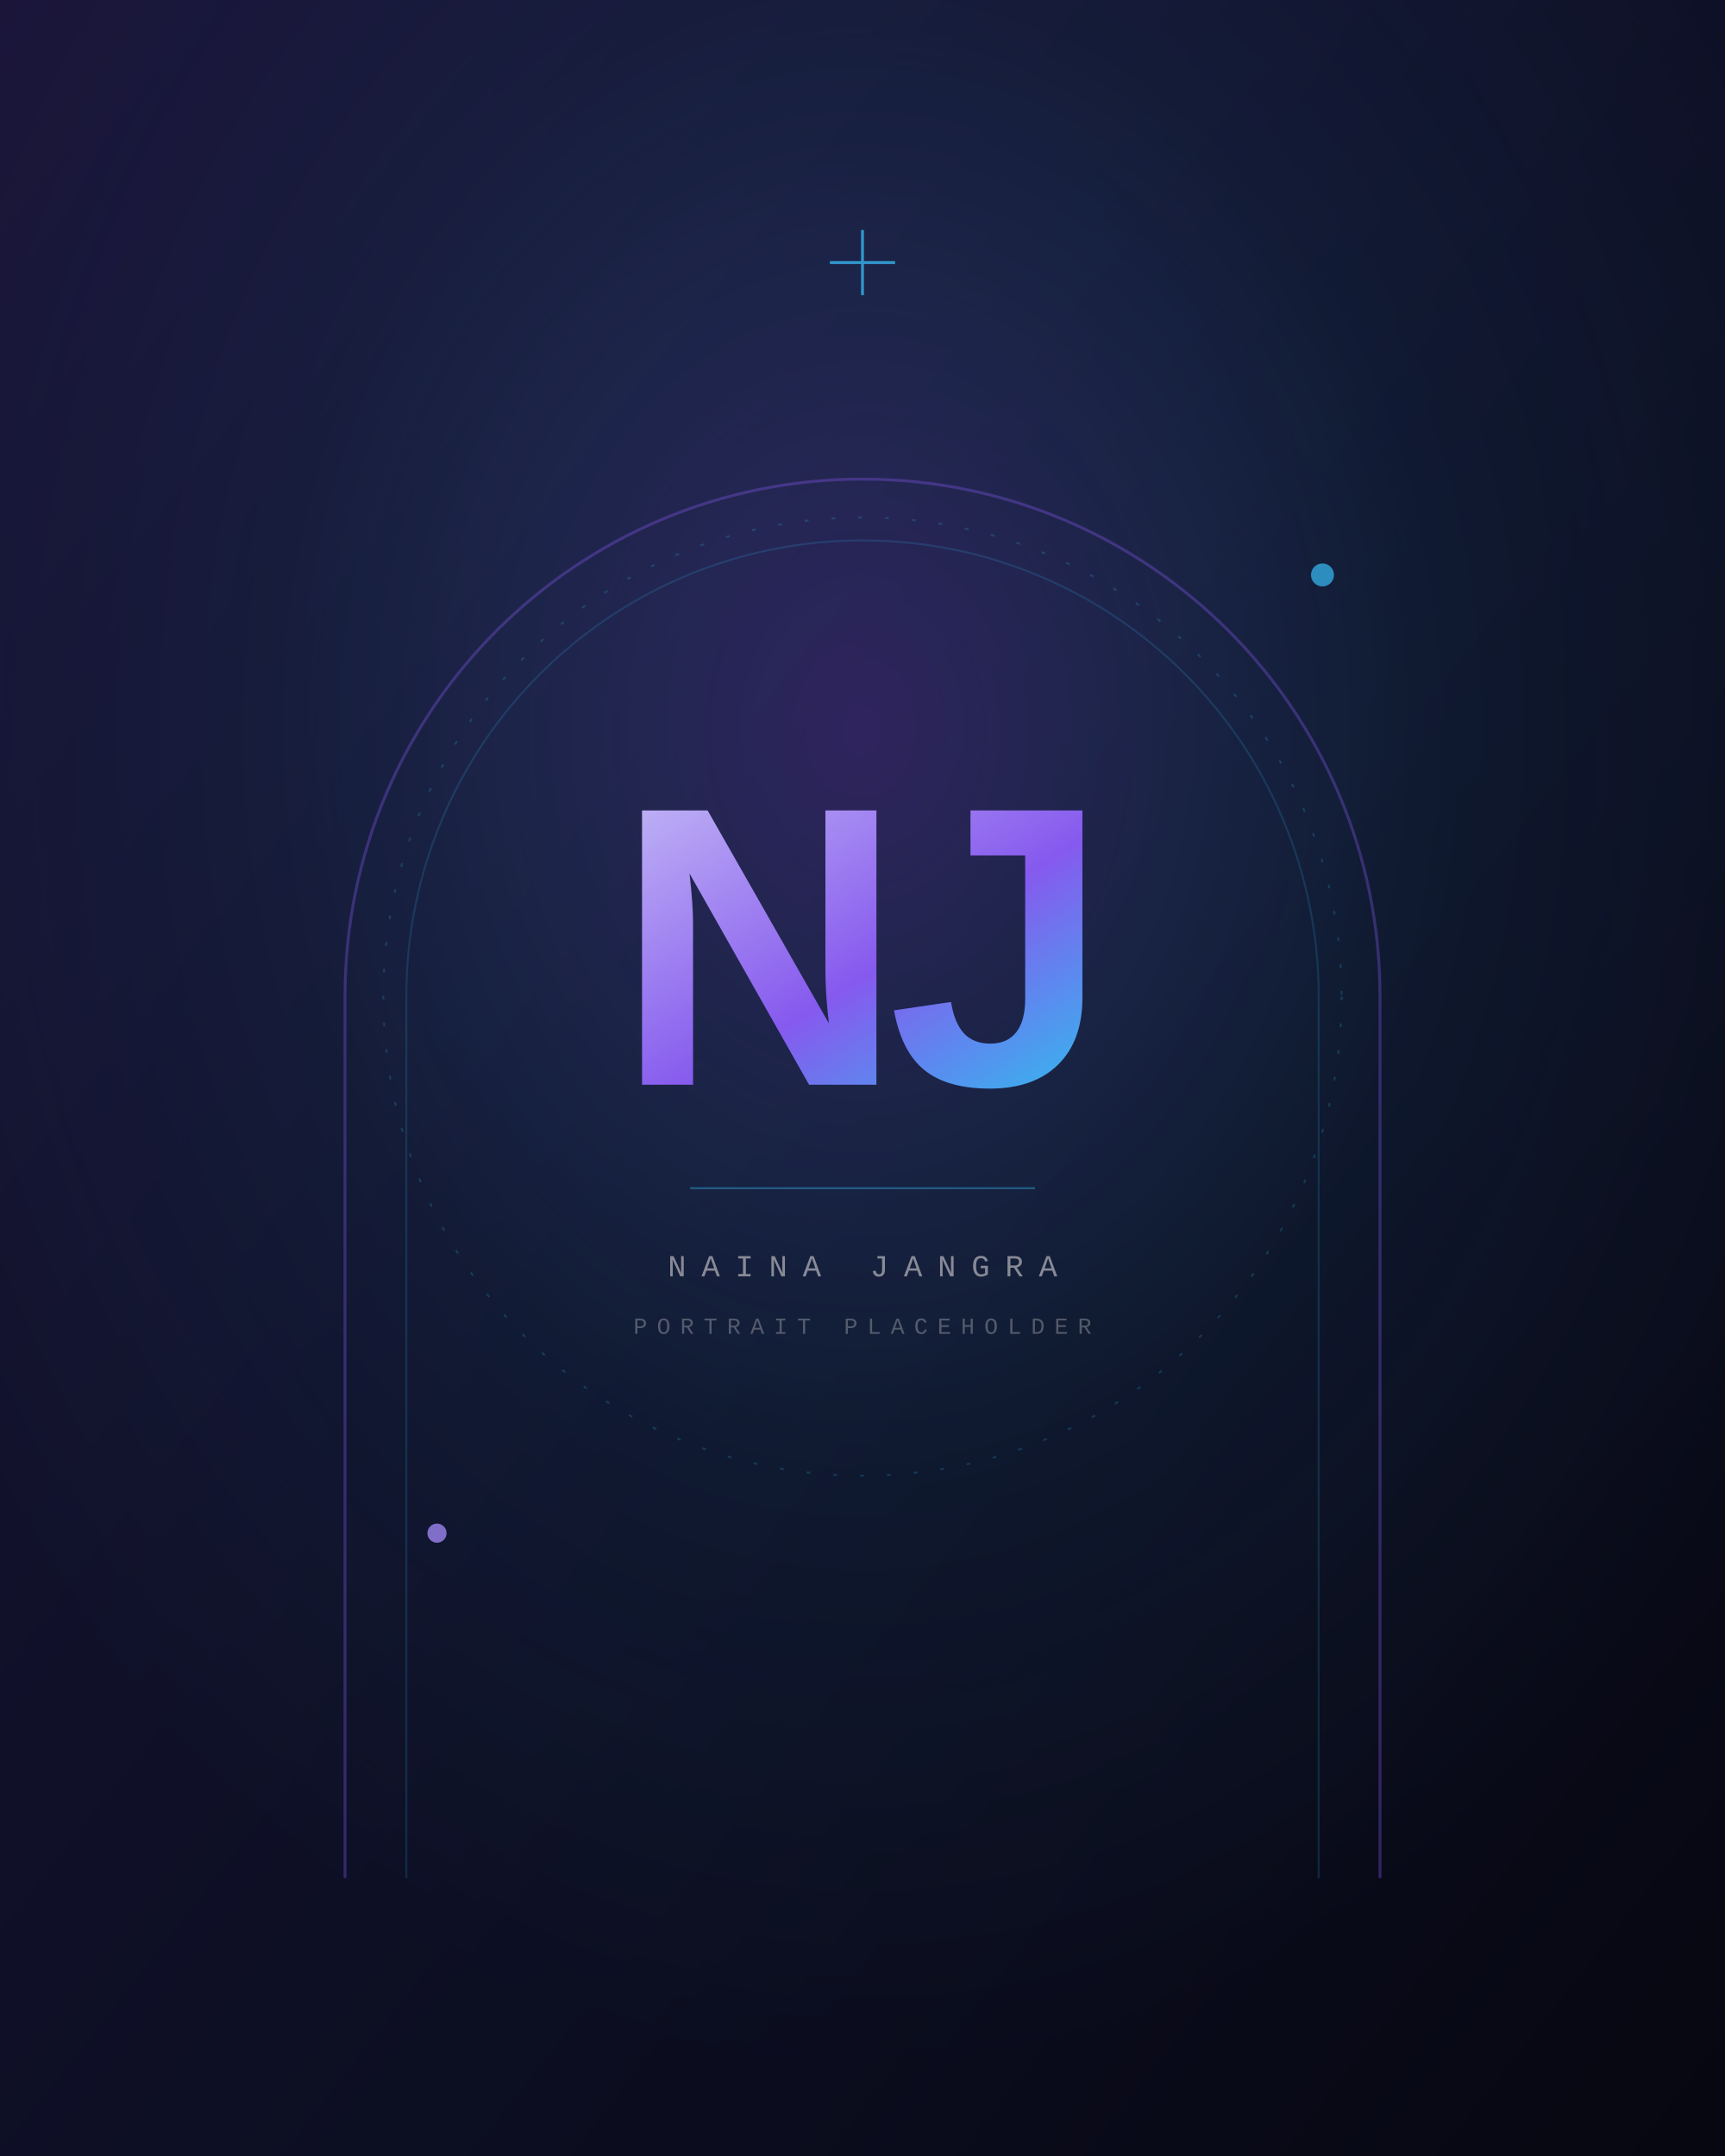
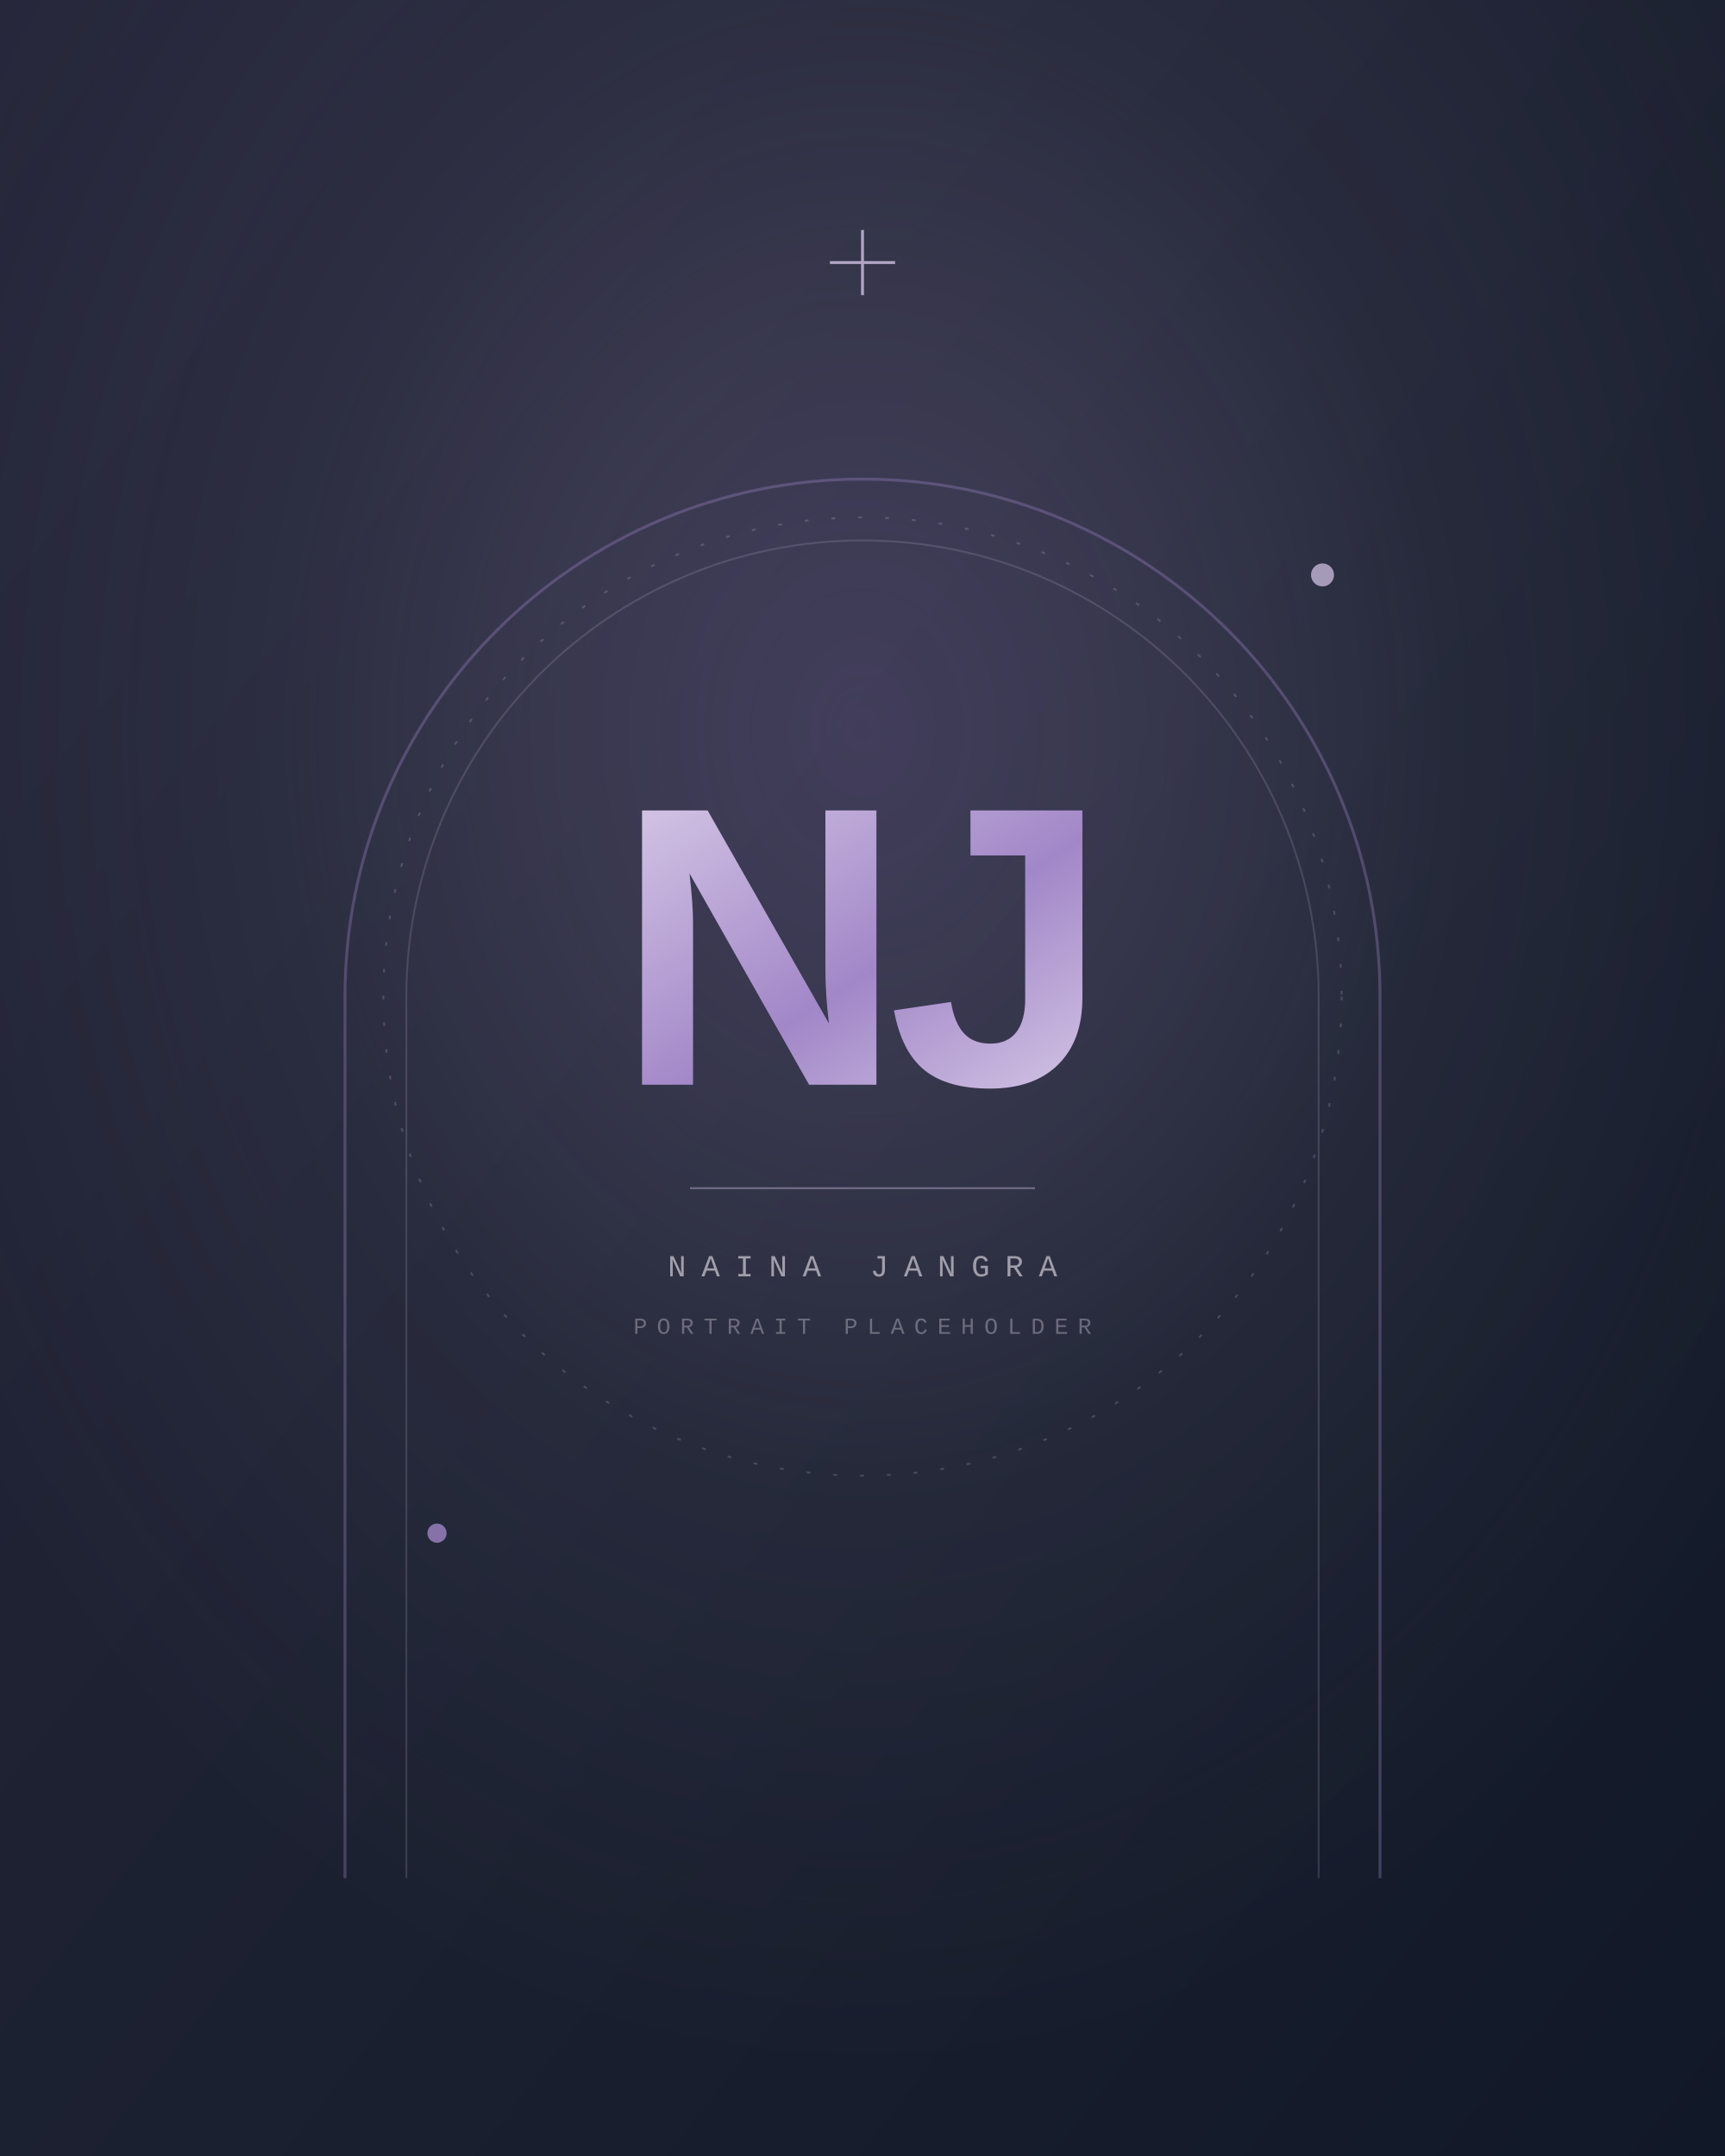
<svg xmlns="http://www.w3.org/2000/svg" viewBox="0 0 900 1125" width="900" height="1125" role="img" aria-label="Placeholder portrait artwork for Naina Jangra">
  <defs>
    <linearGradient id="bg" x1="0" y1="0" x2="1" y2="1">
-       <stop offset="0" stop-color="#1A1438" />
-       <stop offset="0.55" stop-color="#0D0F24" />
-       <stop offset="1" stop-color="#070711" />
+       <stop offset="0" stop-color="#25263A" />
+       <stop offset="0.55" stop-color="#1B2030" />
+       <stop offset="1" stop-color="#111827" />
    </linearGradient>
    <radialGradient id="glow" cx="50%" cy="34%" r="62%">
-       <stop offset="0" stop-color="#8B5CF6" stop-opacity="0.26" />
-       <stop offset="0.55" stop-color="#38BDF8" stop-opacity="0.06" />
-       <stop offset="1" stop-color="#38BDF8" stop-opacity="0" />
+       <stop offset="0" stop-color="#A78BCE" stop-opacity="0.26" />
+       <stop offset="0.55" stop-color="#D9C9EB" stop-opacity="0.06" />
+       <stop offset="1" stop-color="#D9C9EB" stop-opacity="0" />
    </radialGradient>
    <linearGradient id="ink" x1="0" y1="0" x2="1" y2="1">
-       <stop offset="0" stop-color="#C4B5FD" />
-       <stop offset="0.55" stop-color="#8B5CF6" />
-       <stop offset="1" stop-color="#38BDF8" />
+       <stop offset="0" stop-color="#D9C9EB" />
+       <stop offset="0.55" stop-color="#A78BCE" />
+       <stop offset="1" stop-color="#D9C9EB" />
    </linearGradient>
  </defs>
  <rect width="900" height="1125" fill="url(#bg)" />
  <rect width="900" height="1125" fill="url(#glow)" />
-   <path d="M180 980V520a270 270 0 0 1 540 0v460" fill="none" stroke="#8B5CF6" stroke-opacity="0.32" stroke-width="1.5" />
-   <path d="M212 980V520a238 238 0 0 1 476 0v460" fill="none" stroke="#38BDF8" stroke-opacity="0.16" />
-   <circle cx="450" cy="520" r="250" fill="none" stroke="#38BDF8" stroke-opacity="0.2" stroke-dasharray="2 12" />
+   <path d="M180 980V520a270 270 0 0 1 540 0v460" fill="none" stroke="#A78BCE" stroke-opacity="0.32" stroke-width="1.5" />
+   <path d="M212 980V520a238 238 0 0 1 476 0v460" fill="none" stroke="#D9C9EB" stroke-opacity="0.16" />
+   <circle cx="450" cy="520" r="250" fill="none" stroke="#D9C9EB" stroke-opacity="0.2" stroke-dasharray="2 12" />
  <text x="450" y="566" text-anchor="middle" font-family="'Segoe UI', Arial, sans-serif" font-weight="600" font-size="208" letter-spacing="-8" fill="url(#ink)" fill-opacity="0.95">NJ</text>
-   <line x1="360" y1="620" x2="540" y2="620" stroke="#38BDF8" stroke-opacity="0.38" />
-   <text x="450" y="666" text-anchor="middle" font-family="'Courier New', monospace" font-size="16" letter-spacing="8" fill="#A1A1AA" fill-opacity="0.82">NAINA JANGRA</text>
-   <text x="450" y="696" text-anchor="middle" font-family="'Courier New', monospace" font-size="12" letter-spacing="5" fill="#A1A1AA" fill-opacity="0.46">PORTRAIT PLACEHOLDER</text>
-   <path d="M450 120v34M433 137h34" stroke="#38BDF8" stroke-opacity="0.75" stroke-width="1.5" />
-   <circle cx="690" cy="300" r="6" fill="#38BDF8" fill-opacity="0.7" />
-   <circle cx="228" cy="800" r="5" fill="#A78BFA" fill-opacity="0.75" />
+   <line x1="360" y1="620" x2="540" y2="620" stroke="#D9C9EB" stroke-opacity="0.38" />
+   <text x="450" y="666" text-anchor="middle" font-family="'Courier New', monospace" font-size="16" letter-spacing="8" fill="#B8B5C2" fill-opacity="0.82">NAINA JANGRA</text>
+   <text x="450" y="696" text-anchor="middle" font-family="'Courier New', monospace" font-size="12" letter-spacing="5" fill="#B8B5C2" fill-opacity="0.46">PORTRAIT PLACEHOLDER</text>
+   <path d="M450 120v34M433 137h34" stroke="#D9C9EB" stroke-opacity="0.75" stroke-width="1.5" />
+   <circle cx="690" cy="300" r="6" fill="#D9C9EB" fill-opacity="0.7" />
+   <circle cx="228" cy="800" r="5" fill="#A78BCE" fill-opacity="0.75" />
</svg>
